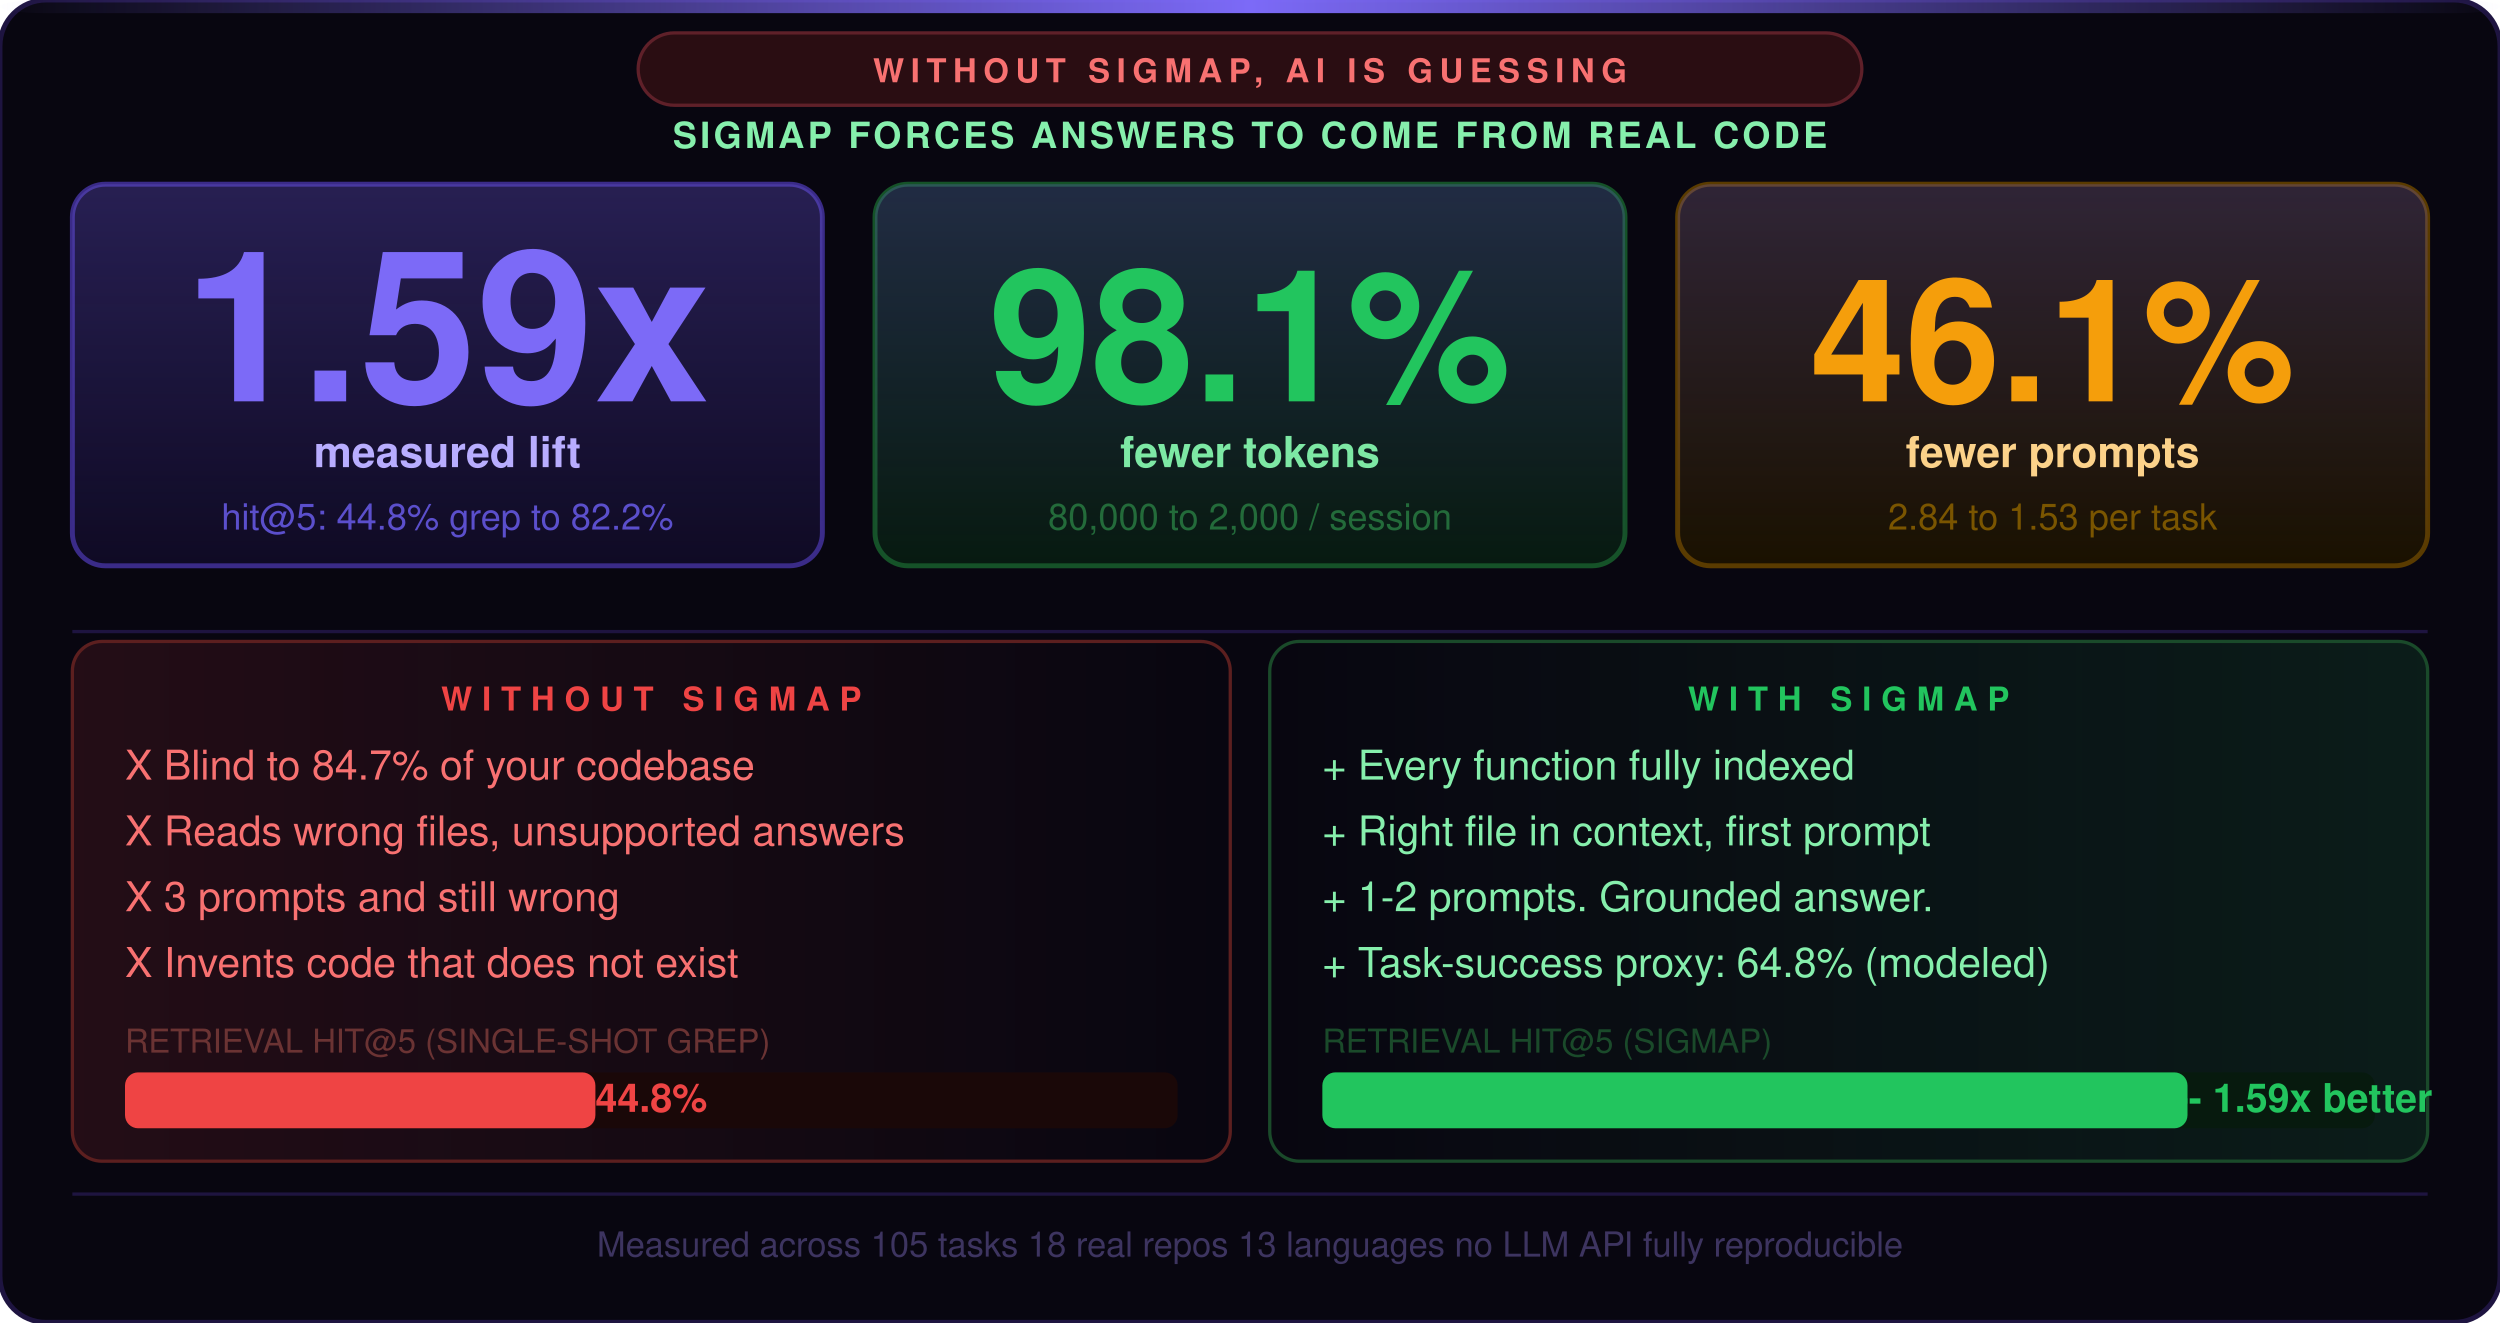
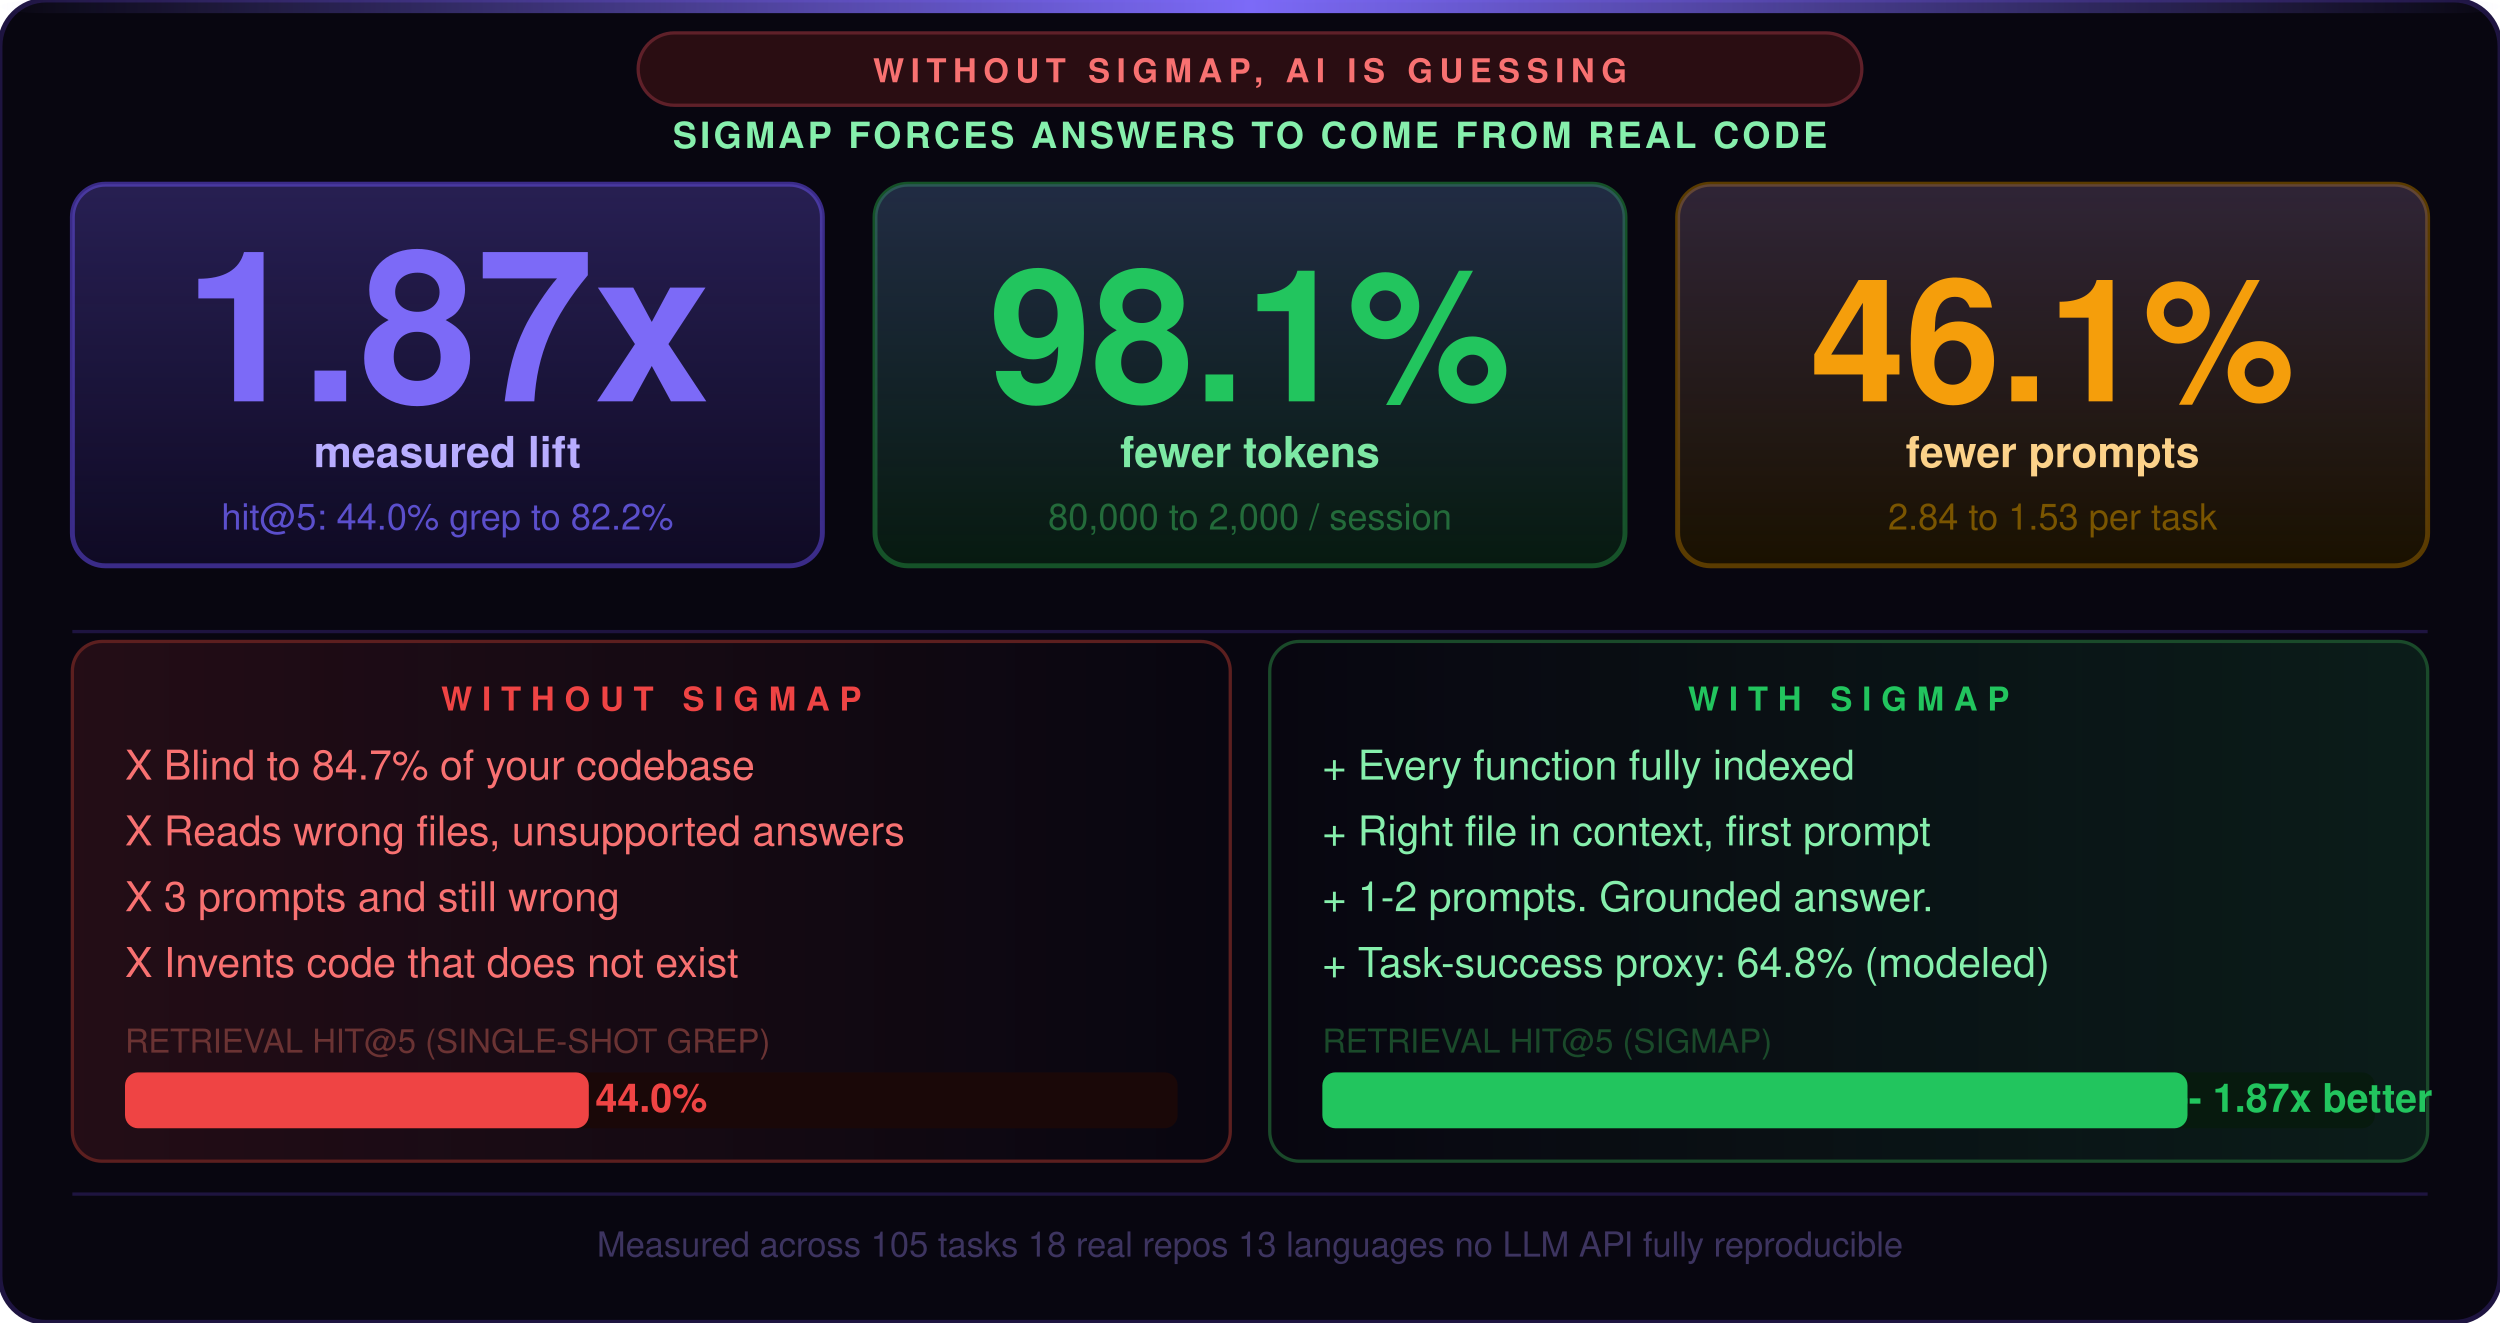
<svg xmlns="http://www.w3.org/2000/svg" viewBox="0 0 760 402" width="760" height="402" font-family="-apple-system,BlinkMacSystemFont,'Segoe UI',Helvetica,Arial,sans-serif">
  <rect width="760" height="402" fill="#080610" rx="14" />
  <rect width="760" height="402" fill="none" stroke="#1e1440" stroke-width="1.5" rx="14" />
  <defs>
    <linearGradient id="topglow" x1="0" x2="1" y1="0" y2="0">
      <stop offset="0%" stop-color="#7c6af7" stop-opacity="0" />
      <stop offset="50%" stop-color="#7c6af7" stop-opacity="1" />
      <stop offset="100%" stop-color="#7c6af7" stop-opacity="0" />
    </linearGradient>
    <linearGradient id="cardglow" x1="0" x2="0" y1="0" y2="1">
      <stop offset="0%" stop-color="#7c6af7" stop-opacity="0.22" />
      <stop offset="100%" stop-color="#7c6af7" stop-opacity="0" />
    </linearGradient>
    <linearGradient id="redglow" x1="0" x2="1" y1="0" y2="0">
      <stop offset="0%" stop-color="#ef4444" stop-opacity="0.12" />
      <stop offset="100%" stop-color="#ef4444" stop-opacity="0" />
    </linearGradient>
    <linearGradient id="greenglow" x1="0" x2="1" y1="0" y2="0">
      <stop offset="0%" stop-color="#22c55e" stop-opacity="0" />
      <stop offset="100%" stop-color="#22c55e" stop-opacity="0.12" />
    </linearGradient>
  </defs>
  <rect x="0" y="0" width="760" height="4" fill="url(#topglow)" rx="14" />
  <rect x="194" y="10" width="372" height="22" rx="11" fill="#2a0d12" stroke="#5f2029" stroke-width="1" />
  <text x="380" y="25" text-anchor="middle" font-size="10" font-weight="800" letter-spacing="2" fill="#f87171">WITHOUT SIGMAP, AI IS GUESSING</text>
  <text x="380" y="45" text-anchor="middle" font-size="11" font-weight="700" letter-spacing="1" fill="#86efac">SIGMAP FORCES ANSWERS TO COME FROM REAL CODE</text>
  <rect x="22" y="56" width="228" height="116" rx="10" fill="#0f0a24" stroke="#3a2b88" stroke-width="1.5" />
  <rect x="22" y="56" width="228" height="116" rx="10" fill="url(#cardglow)" />
-   <text x="136" y="122" text-anchor="middle" font-size="64" font-weight="900" fill="#7c6af7">1.59x</text>
+   <text x="136" y="122" text-anchor="middle" font-size="64" font-weight="900" fill="#7c6af7">1.87x</text>
  <text x="136" y="142" text-anchor="middle" font-size="13" font-weight="700" fill="#b8adff">measured lift</text>
-   <text x="136" y="161" text-anchor="middle" font-size="11" fill="#5b4fcc">hit@5: 44.8% grep to 82.2%</text>
+   <text x="136" y="161" text-anchor="middle" font-size="11" fill="#5b4fcc">hit@5: 44.0% grep to 82.2%</text>
  <rect x="266" y="56" width="228" height="116" rx="10" fill="#071a10" stroke="#155228" stroke-width="1.5" />
  <rect x="266" y="56" width="228" height="116" rx="10" fill="url(#cardglow)" />
  <text x="380" y="122" text-anchor="middle" font-size="56" font-weight="900" fill="#22c55e">98.1%</text>
  <text x="380" y="142" text-anchor="middle" font-size="13" font-weight="700" fill="#7de8a4">fewer tokens</text>
  <text x="380" y="161" text-anchor="middle" font-size="11" fill="#236b3a">80,000 to 2,000 / session</text>
  <rect x="510" y="56" width="228" height="116" rx="10" fill="#1a1100" stroke="#5a3b00" stroke-width="1.5" />
  <rect x="510" y="56" width="228" height="116" rx="10" fill="url(#cardglow)" />
  <text x="624" y="122" text-anchor="middle" font-size="52" font-weight="900" fill="#f59e0b">46.1%</text>
  <text x="624" y="142" text-anchor="middle" font-size="13" font-weight="700" fill="#fcd28a">fewer prompts</text>
  <text x="624" y="161" text-anchor="middle" font-size="11" fill="#7a5500">2.84 to 1.53 per task</text>
  <line x1="22" y1="192" x2="738" y2="192" stroke="#1e1440" stroke-width="1" />
  <rect x="22" y="195" width="352" height="158" rx="9" fill="url(#redglow)" />
  <rect x="22" y="195" width="352" height="158" rx="9" fill="none" stroke="#5c1f1f" stroke-width="1" />
  <text x="198" y="216" text-anchor="middle" font-size="10" font-weight="800" letter-spacing="3" fill="#ef4444">WITHOUT SIGMAP</text>
  <text x="38" y="237" font-size="12.5" fill="#f87171">X  Blind to 84.7% of your codebase</text>
  <text x="38" y="257" font-size="12.5" fill="#f87171">X  Reads wrong files, unsupported answers</text>
  <text x="38" y="277" font-size="12.5" fill="#f87171">X  3 prompts and still wrong</text>
  <text x="38" y="297" font-size="12.5" fill="#f87171">X  Invents code that does not exist</text>
  <text x="38" y="320" font-size="10" fill="#6b3333">RETRIEVAL HIT@5 (SINGLE-SHOT GREP)</text>
  <rect x="38" y="326" width="320" height="17" fill="#1a0808" rx="4" />
-   <rect x="38" y="326" width="143" height="17" fill="#ef4444" rx="4" />
-   <text x="181" y="338" font-size="12" font-weight="800" fill="#ef4444">44.8%</text>
+   <rect x="38" y="326" width="141" height="17" fill="#ef4444" rx="4" />
+   <text x="181" y="338" font-size="12" font-weight="800" fill="#ef4444">44.0%</text>
  <rect x="386" y="195" width="352" height="158" rx="9" fill="url(#greenglow)" />
  <rect x="386" y="195" width="352" height="158" rx="9" fill="none" stroke="#1a4a2a" stroke-width="1" />
  <text x="562" y="216" text-anchor="middle" font-size="10" font-weight="800" letter-spacing="3" fill="#22c55e">WITH SIGMAP</text>
  <text x="402" y="237" font-size="12.5" fill="#86efac">+  Every function fully indexed</text>
  <text x="402" y="257" font-size="12.5" fill="#86efac">+  Right file in context, first prompt</text>
  <text x="402" y="277" font-size="12.5" fill="#86efac">+  1-2 prompts. Grounded answer.</text>
  <text x="402" y="297" font-size="12.5" fill="#86efac">+  Task-success proxy: 64.8% (modeled)</text>
  <text x="402" y="320" font-size="10" fill="#1a4a2a">RETRIEVAL HIT@5 (SIGMAP)</text>
  <rect x="402" y="326" width="320" height="17" fill="#071a0e" rx="4" />
  <rect x="402" y="326" width="263" height="17" fill="#22c55e" rx="4" />
-   <text x="624" y="338" font-size="12" font-weight="800" fill="#22c55e">82.2% -- 1.59x better</text>
+   <text x="624" y="338" font-size="12" font-weight="800" fill="#22c55e">82.2% -- 1.87x better</text>
  <line x1="22" y1="363" x2="738" y2="363" stroke="#1e1440" stroke-width="1" />
  <text x="380" y="382" text-anchor="middle" font-size="10.5" fill="#3d3460">Measured across 105 tasks  18 real repos  13 languages  no LLM API  fully reproducible</text>
</svg>
